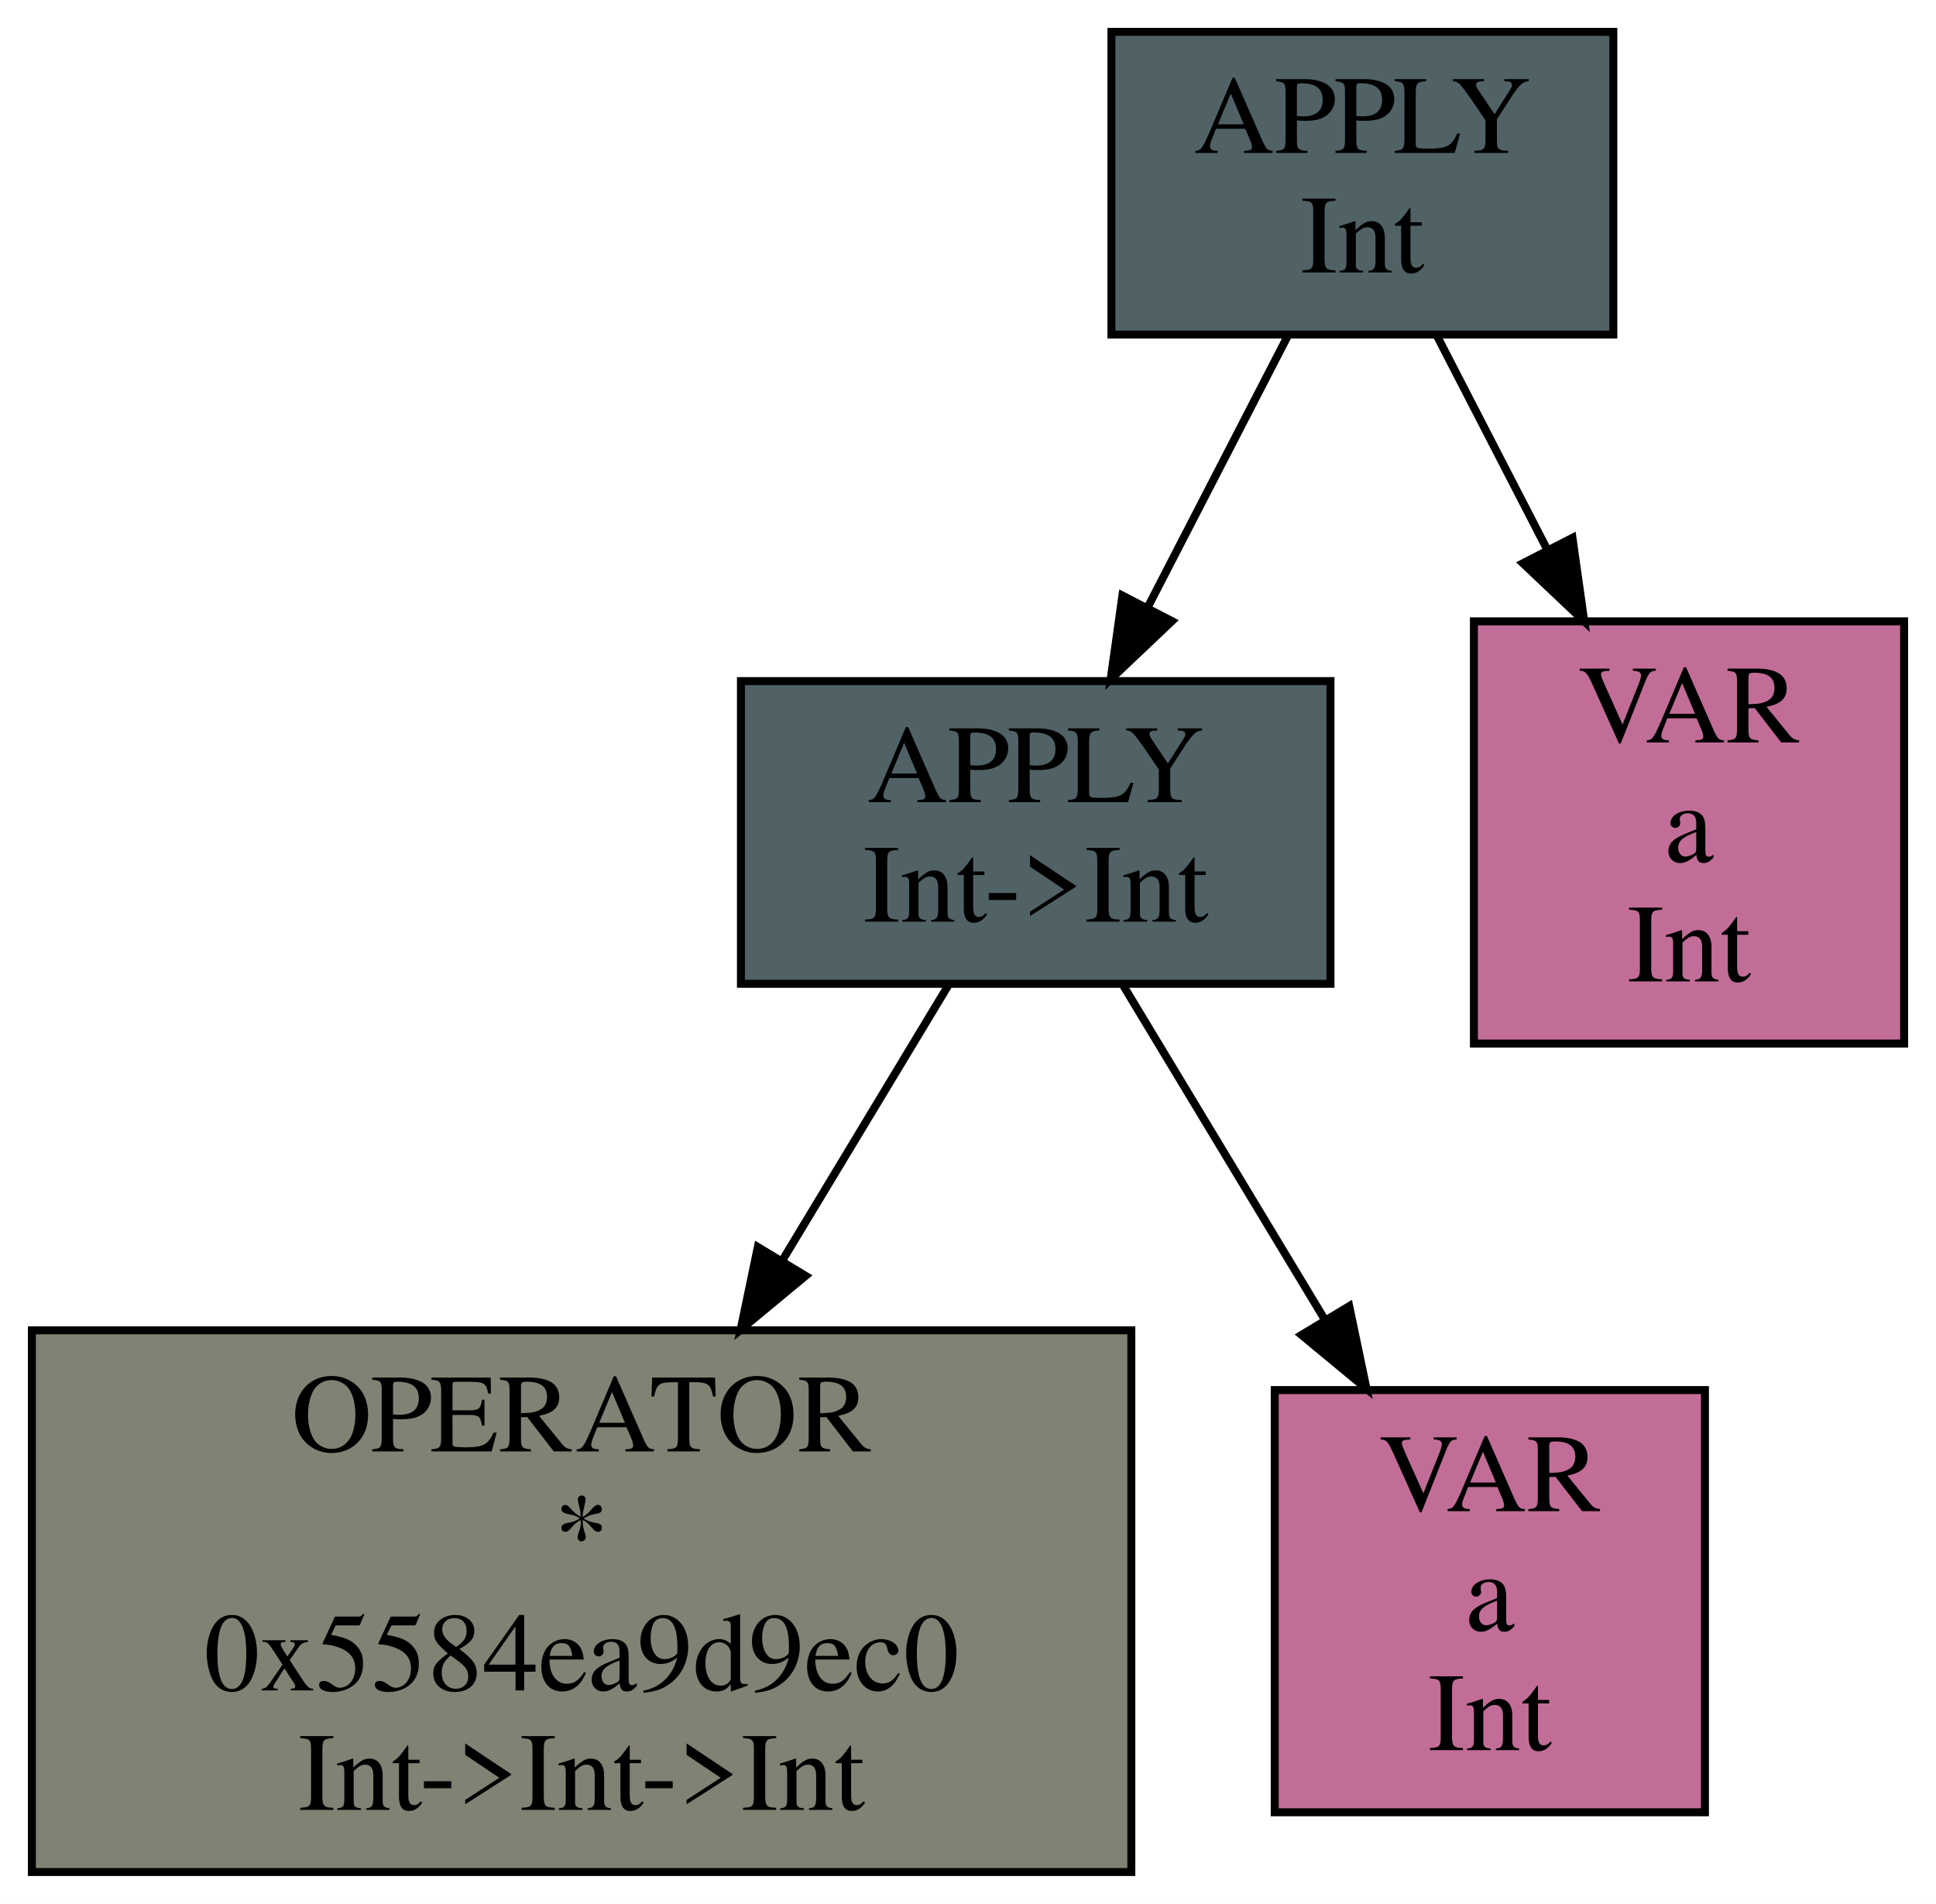
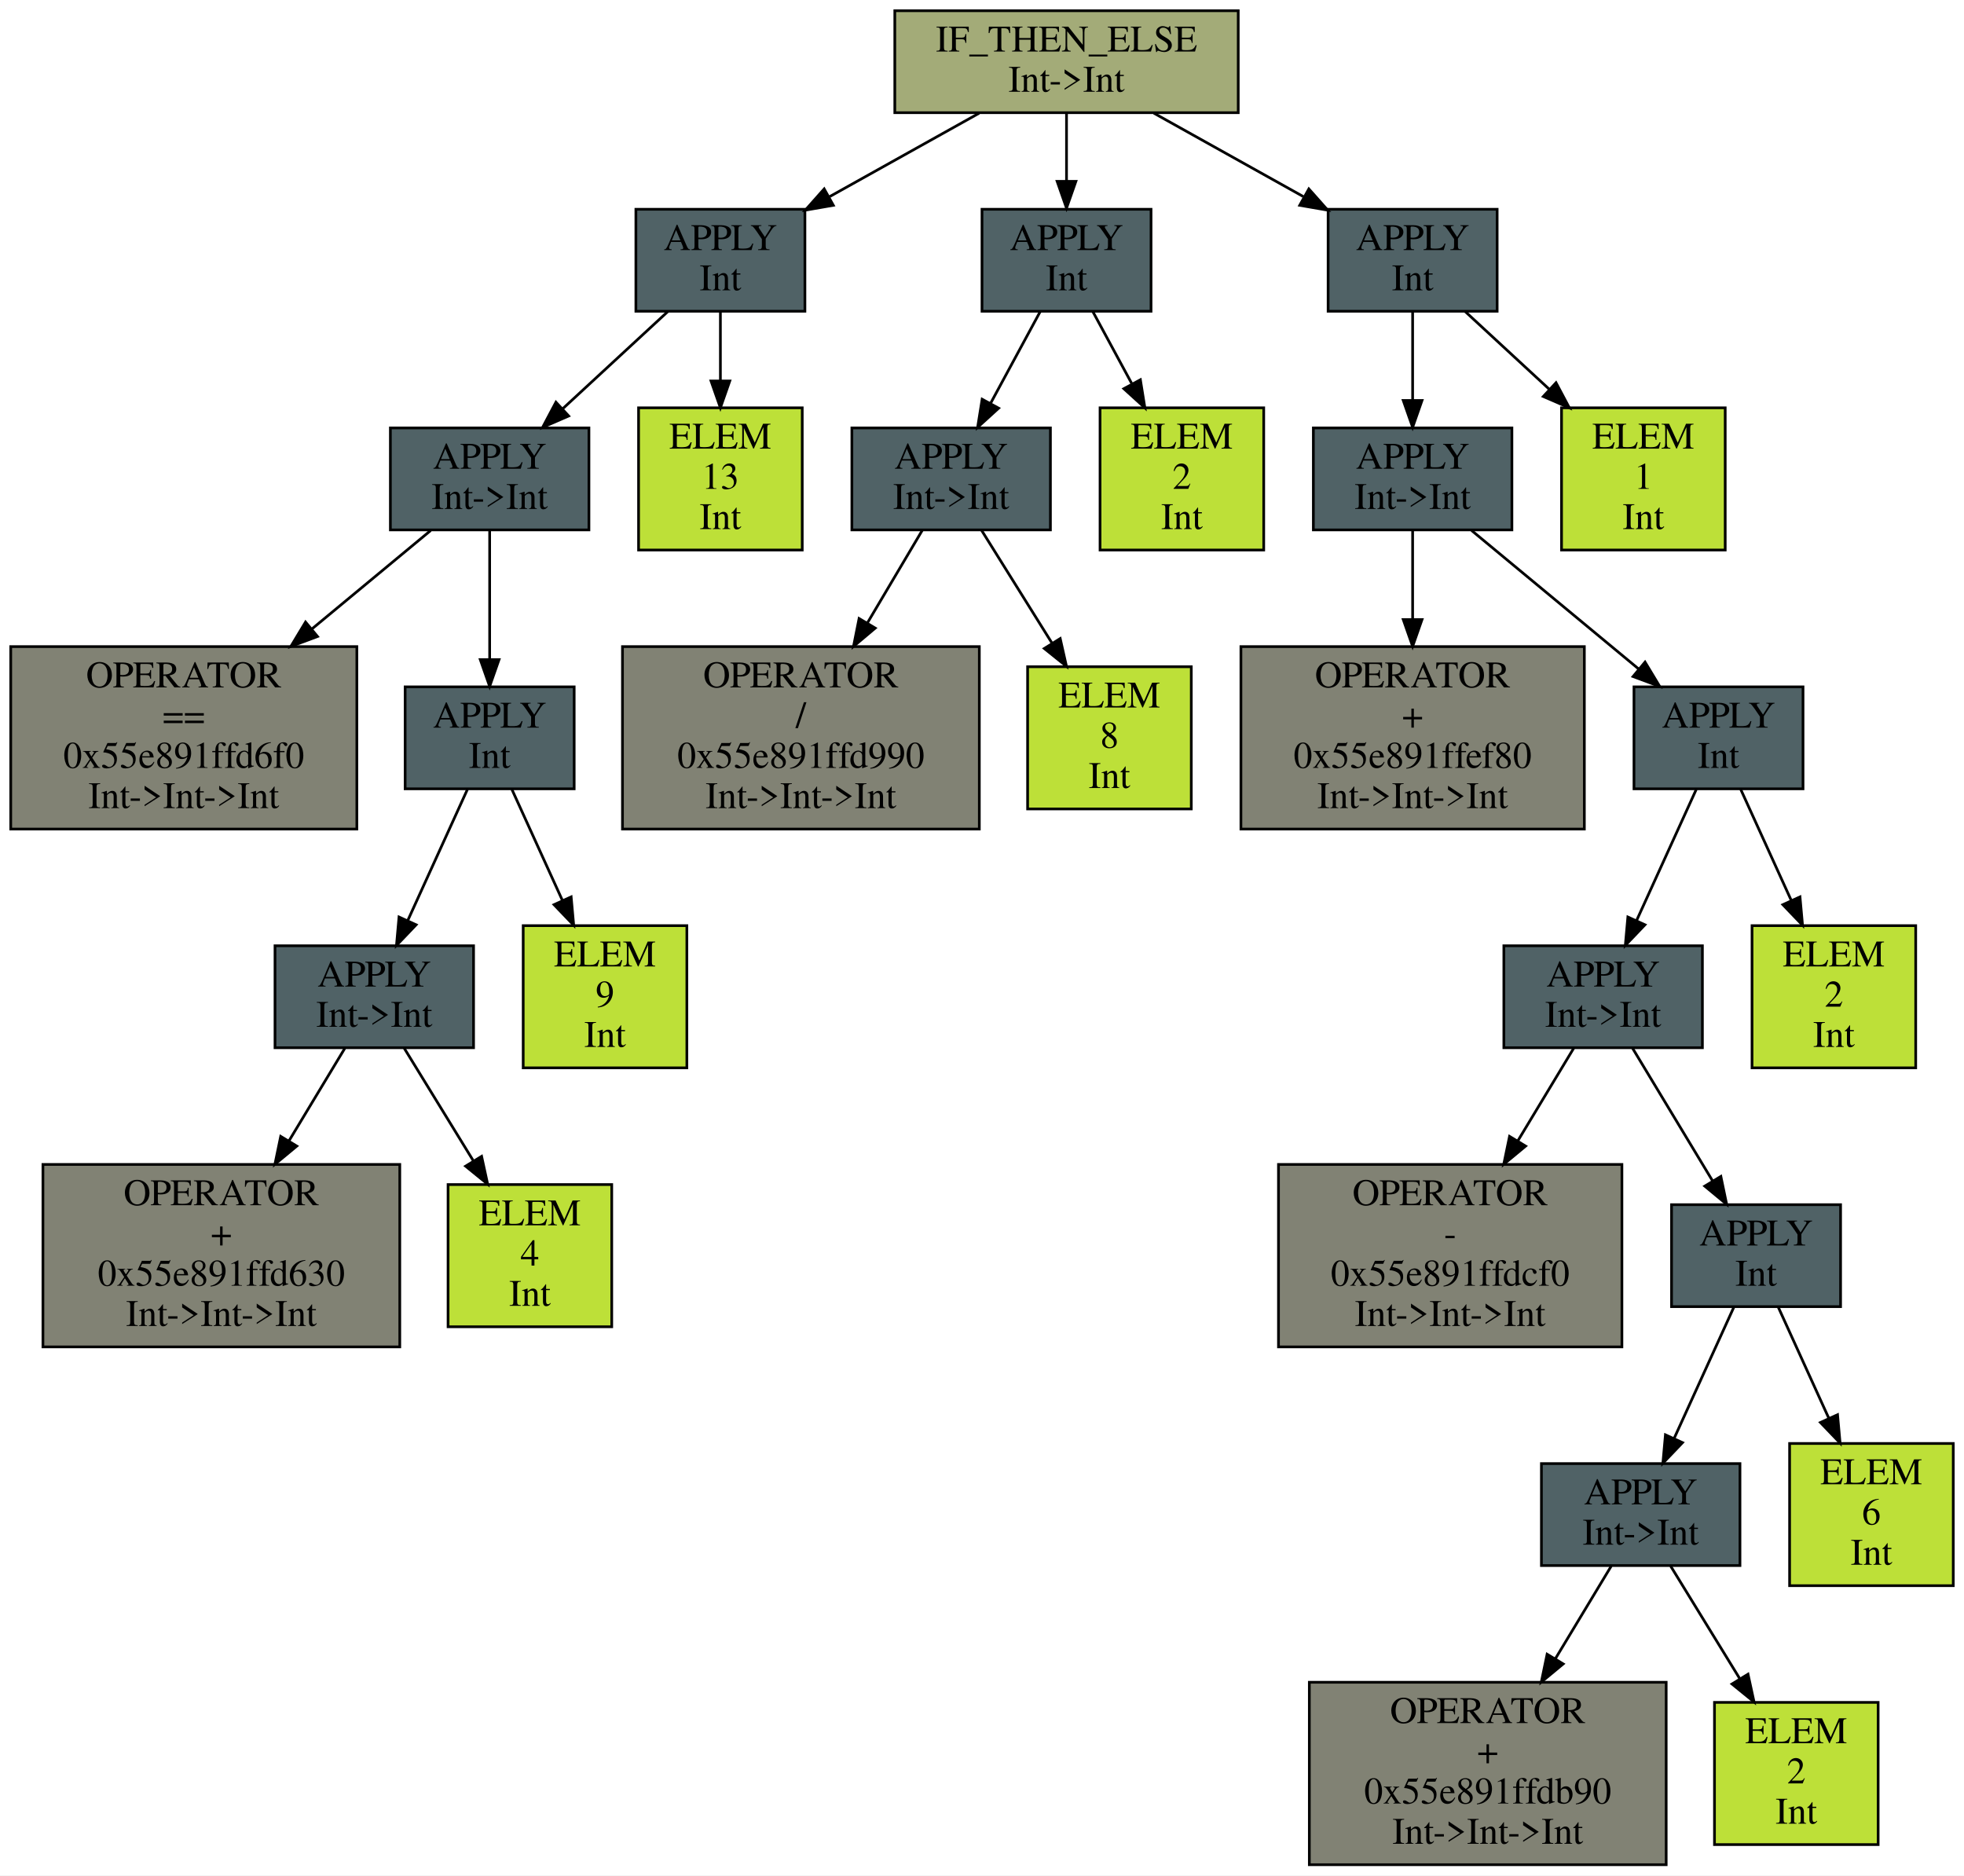
- <svg xmlns="http://www.w3.org/2000/svg" width="243pt" height="239pt" viewBox="0.00 0.00 243.00 239.00">
-   <g id="graph0" class="graph" transform="scale(1 1) rotate(0) translate(4 235)">
-     <polygon fill="white" stroke="transparent" points="-4,4 -4,-235 239,-235 239,4 -4,4" />
+ <svg xmlns="http://www.w3.org/2000/svg" width="732pt" height="699pt" viewBox="0.00 0.00 732.00 699.00">
+   <g id="graph0" class="graph" transform="scale(1 1) rotate(0) translate(4 695)">
+     <polygon fill="white" stroke="transparent" points="-4,4 -4,-695 728,-695 728,4 -4,4" />
    <g id="node1" class="node">
-       <polygon fill="#506266" stroke="black" points="198.5,-231 135.5,-231 135.5,-193 198.5,-193 198.5,-231" />
-       <text text-anchor="middle" x="167" y="-215.8" font-family="Times,serif" font-size="14.00">APPLY</text>
-       <text text-anchor="middle" x="167" y="-200.8" font-family="Times,serif" font-size="14.00">Int</text>
+       <polygon fill="#a3ab78" stroke="black" points="457.5,-691 329.5,-691 329.5,-653 457.5,-653 457.5,-691" />
+       <text text-anchor="middle" x="393.5" y="-675.8" font-family="Times,serif" font-size="14.00">IF_THEN_ELSE</text>
+       <text text-anchor="middle" x="393.5" y="-660.8" font-family="Times,serif" font-size="14.00">Int-&gt;Int</text>
    </g>
    <g id="node2" class="node">
-       <polygon fill="#506266" stroke="black" points="163,-149.5 89,-149.5 89,-111.5 163,-111.5 163,-149.5" />
-       <text text-anchor="middle" x="126" y="-134.3" font-family="Times,serif" font-size="14.00">APPLY</text>
-       <text text-anchor="middle" x="126" y="-119.3" font-family="Times,serif" font-size="14.00">Int-&gt;Int</text>
+       <polygon fill="#506266" stroke="black" points="296,-617 233,-617 233,-579 296,-579 296,-617" />
+       <text text-anchor="middle" x="264.5" y="-601.8" font-family="Times,serif" font-size="14.00">APPLY</text>
+       <text text-anchor="middle" x="264.5" y="-586.8" font-family="Times,serif" font-size="14.00">Int</text>
+     </g>
+     <g id="edge9" class="edge">
+       <path fill="none" stroke="black" d="M360.95,-652.83C344.04,-643.39 323.22,-631.77 305.25,-621.74" />
+       <polygon fill="black" stroke="black" points="306.59,-618.48 296.15,-616.67 303.18,-624.59 306.59,-618.48" />
+     </g>
+     <g id="node11" class="node">
+       <polygon fill="#506266" stroke="black" points="425,-617 362,-617 362,-579 425,-579 425,-617" />
+       <text text-anchor="middle" x="393.5" y="-601.8" font-family="Times,serif" font-size="14.00">APPLY</text>
+       <text text-anchor="middle" x="393.5" y="-586.8" font-family="Times,serif" font-size="14.00">Int</text>
+     </g>
+     <g id="edge10" class="edge">
+       <path fill="none" stroke="black" d="M393.5,-652.83C393.5,-645.13 393.5,-635.97 393.5,-627.42" />
+       <polygon fill="black" stroke="black" points="397,-627.41 393.5,-617.41 390,-627.41 397,-627.41" />
+     </g>
+     <g id="node12" class="node">
+       <polygon fill="#506266" stroke="black" points="554,-617 491,-617 491,-579 554,-579 554,-617" />
+       <text text-anchor="middle" x="522.5" y="-601.8" font-family="Times,serif" font-size="14.00">APPLY</text>
+       <text text-anchor="middle" x="522.5" y="-586.8" font-family="Times,serif" font-size="14.00">Int</text>
+     </g>
+     <g id="edge11" class="edge">
+       <path fill="none" stroke="black" d="M426.05,-652.83C442.96,-643.39 463.78,-631.77 481.75,-621.74" />
+       <polygon fill="black" stroke="black" points="483.82,-624.59 490.85,-616.67 480.41,-618.48 483.82,-624.59" />
+     </g>
+     <g id="node3" class="node">
+       <polygon fill="#506266" stroke="black" points="215.5,-535.5 141.5,-535.5 141.5,-497.5 215.5,-497.5 215.5,-535.5" />
+       <text text-anchor="middle" x="178.5" y="-520.3" font-family="Times,serif" font-size="14.00">APPLY</text>
+       <text text-anchor="middle" x="178.5" y="-505.3" font-family="Times,serif" font-size="14.00">Int-&gt;Int</text>
+     </g>
+     <g id="edge7" class="edge">
+       <path fill="none" stroke="black" d="M244.99,-578.96C233.41,-568.26 218.56,-554.54 205.84,-542.77" />
+       <polygon fill="black" stroke="black" points="207.95,-539.96 198.24,-535.74 203.2,-545.1 207.95,-539.96" />
+     </g>
+     <g id="node10" class="node">
+       <polygon fill="#bde038" stroke="black" points="295,-543 234,-543 234,-490 295,-490 295,-543" />
+       <text text-anchor="middle" x="264.5" y="-527.8" font-family="Times,serif" font-size="14.00">ELEM</text>
+       <text text-anchor="middle" x="264.5" y="-512.8" font-family="Times,serif" font-size="14.00">13</text>
+       <text text-anchor="middle" x="264.5" y="-497.8" font-family="Times,serif" font-size="14.00">Int</text>
+     </g>
+     <g id="edge8" class="edge">
+       <path fill="none" stroke="black" d="M264.5,-578.96C264.5,-571.32 264.5,-562.14 264.5,-553.23" />
+       <polygon fill="black" stroke="black" points="268,-553 264.5,-543 261,-553 268,-553" />
+     </g>
+     <g id="node4" class="node">
+       <polygon fill="#818274" stroke="black" points="129,-454 0,-454 0,-386 129,-386 129,-454" />
+       <text text-anchor="middle" x="64.5" y="-438.8" font-family="Times,serif" font-size="14.00">OPERATOR</text>
+       <text text-anchor="middle" x="64.5" y="-423.8" font-family="Times,serif" font-size="14.00">==</text>
+       <text text-anchor="middle" x="64.5" y="-408.8" font-family="Times,serif" font-size="14.00">0x55e891ffd6f0</text>
+       <text text-anchor="middle" x="64.5" y="-393.8" font-family="Times,serif" font-size="14.00">Int-&gt;Int-&gt;Int</text>
+     </g>
+     <g id="edge1" class="edge">
+       <path fill="none" stroke="black" d="M156.52,-497.28C143.96,-486.87 127.69,-473.38 112.33,-460.65" />
+       <polygon fill="black" stroke="black" points="114.34,-457.77 104.41,-454.08 109.88,-463.16 114.34,-457.77" />
+     </g>
+     <g id="node5" class="node">
+       <polygon fill="#506266" stroke="black" points="210,-439 147,-439 147,-401 210,-401 210,-439" />
+       <text text-anchor="middle" x="178.5" y="-423.8" font-family="Times,serif" font-size="14.00">APPLY</text>
+       <text text-anchor="middle" x="178.5" y="-408.8" font-family="Times,serif" font-size="14.00">Int</text>
+     </g>
+     <g id="edge6" class="edge">
+       <path fill="none" stroke="black" d="M178.5,-497.28C178.5,-483.68 178.5,-464.85 178.5,-449.3" />
+       <polygon fill="black" stroke="black" points="182,-449.16 178.5,-439.16 175,-449.16 182,-449.16" />
+     </g>
+     <g id="node6" class="node">
+       <polygon fill="#506266" stroke="black" points="172.5,-342.5 98.5,-342.5 98.5,-304.5 172.5,-304.5 172.5,-342.5" />
+       <text text-anchor="middle" x="135.5" y="-327.3" font-family="Times,serif" font-size="14.00">APPLY</text>
+       <text text-anchor="middle" x="135.5" y="-312.3" font-family="Times,serif" font-size="14.00">Int-&gt;Int</text>
+     </g>
+     <g id="edge4" class="edge">
+       <path fill="none" stroke="black" d="M170.21,-400.78C163.9,-386.92 155.12,-367.62 147.97,-351.91" />
+       <polygon fill="black" stroke="black" points="151.09,-350.32 143.77,-342.66 144.72,-353.22 151.09,-350.32" />
+     </g>
+     <g id="node9" class="node">
+       <polygon fill="#bde038" stroke="black" points="252,-350 191,-350 191,-297 252,-297 252,-350" />
+       <text text-anchor="middle" x="221.5" y="-334.8" font-family="Times,serif" font-size="14.00">ELEM</text>
+       <text text-anchor="middle" x="221.5" y="-319.8" font-family="Times,serif" font-size="14.00">9</text>
+       <text text-anchor="middle" x="221.5" y="-304.8" font-family="Times,serif" font-size="14.00">Int</text>
+     </g>
+     <g id="edge5" class="edge">
+       <path fill="none" stroke="black" d="M186.79,-400.78C192.1,-389.1 199.18,-373.56 205.55,-359.55" />
+       <polygon fill="black" stroke="black" points="208.87,-360.72 209.82,-350.17 202.49,-357.82 208.87,-360.72" />
+     </g>
+     <g id="node7" class="node">
+       <polygon fill="#818274" stroke="black" points="145,-261 12,-261 12,-193 145,-193 145,-261" />
+       <text text-anchor="middle" x="78.5" y="-245.8" font-family="Times,serif" font-size="14.00">OPERATOR</text>
+       <text text-anchor="middle" x="78.5" y="-230.8" font-family="Times,serif" font-size="14.00">+</text>
+       <text text-anchor="middle" x="78.5" y="-215.8" font-family="Times,serif" font-size="14.00">0x55e891ffd630</text>
+       <text text-anchor="middle" x="78.5" y="-200.8" font-family="Times,serif" font-size="14.00">Int-&gt;Int-&gt;Int</text>
+     </g>
+     <g id="edge2" class="edge">
+       <path fill="none" stroke="black" d="M124.51,-304.28C118.57,-294.44 110.98,-281.86 103.69,-269.76" />
+       <polygon fill="black" stroke="black" points="106.62,-267.84 98.46,-261.08 100.62,-271.46 106.62,-267.84" />
+     </g>
+     <g id="node8" class="node">
+       <polygon fill="#bde038" stroke="black" points="224,-253.5 163,-253.5 163,-200.5 224,-200.5 224,-253.5" />
+       <text text-anchor="middle" x="193.5" y="-238.3" font-family="Times,serif" font-size="14.00">ELEM</text>
+       <text text-anchor="middle" x="193.5" y="-223.3" font-family="Times,serif" font-size="14.00">4</text>
+       <text text-anchor="middle" x="193.5" y="-208.3" font-family="Times,serif" font-size="14.00">Int</text>
    </g>
    <g id="edge3" class="edge">
-       <path fill="none" stroke="black" d="M157.7,-192.96C152.49,-182.87 145.9,-170.08 140.07,-158.79" />
-       <polygon fill="black" stroke="black" points="143.1,-157.03 135.41,-149.74 136.88,-160.24 143.1,-157.03" />
-     </g>
-     <g id="node5" class="node">
-       <polygon fill="#c26d97" stroke="black" points="235,-157 181,-157 181,-104 235,-104 235,-157" />
-       <text text-anchor="middle" x="208" y="-141.8" font-family="Times,serif" font-size="14.00">VAR</text>
-       <text text-anchor="middle" x="208" y="-126.8" font-family="Times,serif" font-size="14.00">a</text>
-       <text text-anchor="middle" x="208" y="-111.8" font-family="Times,serif" font-size="14.00">Int</text>
-     </g>
-     <g id="edge4" class="edge">
-       <path fill="none" stroke="black" d="M176.3,-192.96C180.41,-184.99 185.39,-175.34 190.17,-166.07" />
-       <polygon fill="black" stroke="black" points="193.37,-167.49 194.85,-157 187.15,-164.29 193.37,-167.49" />
-     </g>
-     <g id="node3" class="node">
-       <polygon fill="#818274" stroke="black" points="138,-68 0,-68 0,0 138,0 138,-68" />
-       <text text-anchor="middle" x="69" y="-52.8" font-family="Times,serif" font-size="14.00">OPERATOR</text>
-       <text text-anchor="middle" x="69" y="-37.8" font-family="Times,serif" font-size="14.00">*</text>
-       <text text-anchor="middle" x="69" y="-22.8" font-family="Times,serif" font-size="14.00">0x5584ea9d9ec0</text>
-       <text text-anchor="middle" x="69" y="-7.8" font-family="Times,serif" font-size="14.00">Int-&gt;Int-&gt;Int</text>
-     </g>
-     <g id="edge1" class="edge">
-       <path fill="none" stroke="black" d="M115.01,-111.28C109.07,-101.44 101.48,-88.86 94.19,-76.76" />
-       <polygon fill="black" stroke="black" points="97.12,-74.84 88.96,-68.08 91.12,-78.46 97.12,-74.84" />
-     </g>
-     <g id="node4" class="node">
-       <polygon fill="#c26d97" stroke="black" points="210,-60.5 156,-60.5 156,-7.5 210,-7.5 210,-60.5" />
-       <text text-anchor="middle" x="183" y="-45.3" font-family="Times,serif" font-size="14.00">VAR</text>
-       <text text-anchor="middle" x="183" y="-30.3" font-family="Times,serif" font-size="14.00">a</text>
-       <text text-anchor="middle" x="183" y="-15.3" font-family="Times,serif" font-size="14.00">Int</text>
-     </g>
-     <g id="edge2" class="edge">
-       <path fill="none" stroke="black" d="M136.99,-111.28C144.17,-99.38 153.77,-83.46 162.34,-69.25" />
-       <polygon fill="black" stroke="black" points="165.35,-71.04 167.52,-60.67 159.36,-67.42 165.35,-71.04" />
+       <path fill="none" stroke="black" d="M146.68,-304.28C153.99,-292.38 163.76,-276.46 172.48,-262.25" />
+       <polygon fill="black" stroke="black" points="175.5,-264.02 177.75,-253.67 169.53,-260.36 175.5,-264.02" />
+     </g>
+     <g id="node13" class="node">
+       <polygon fill="#506266" stroke="black" points="387.5,-535.5 313.5,-535.5 313.5,-497.5 387.5,-497.5 387.5,-535.5" />
+       <text text-anchor="middle" x="350.5" y="-520.3" font-family="Times,serif" font-size="14.00">APPLY</text>
+       <text text-anchor="middle" x="350.5" y="-505.3" font-family="Times,serif" font-size="14.00">Int-&gt;Int</text>
+     </g>
+     <g id="edge14" class="edge">
+       <path fill="none" stroke="black" d="M383.74,-578.96C378.28,-568.87 371.37,-556.08 365.26,-544.79" />
+       <polygon fill="black" stroke="black" points="368.2,-542.87 360.37,-535.74 362.05,-546.2 368.2,-542.87" />
+     </g>
+     <g id="node16" class="node">
+       <polygon fill="#bde038" stroke="black" points="467,-543 406,-543 406,-490 467,-490 467,-543" />
+       <text text-anchor="middle" x="436.5" y="-527.8" font-family="Times,serif" font-size="14.00">ELEM</text>
+       <text text-anchor="middle" x="436.5" y="-512.8" font-family="Times,serif" font-size="14.00">2</text>
+       <text text-anchor="middle" x="436.5" y="-497.8" font-family="Times,serif" font-size="14.00">Int</text>
+     </g>
+     <g id="edge15" class="edge">
+       <path fill="none" stroke="black" d="M403.26,-578.96C407.57,-570.99 412.79,-561.34 417.8,-552.07" />
+       <polygon fill="black" stroke="black" points="421.03,-553.46 422.71,-543 414.87,-550.13 421.03,-553.46" />
+     </g>
+     <g id="node17" class="node">
+       <polygon fill="#506266" stroke="black" points="559.5,-535.5 485.5,-535.5 485.5,-497.5 559.5,-497.5 559.5,-535.5" />
+       <text text-anchor="middle" x="522.5" y="-520.3" font-family="Times,serif" font-size="14.00">APPLY</text>
+       <text text-anchor="middle" x="522.5" y="-505.3" font-family="Times,serif" font-size="14.00">Int-&gt;Int</text>
+     </g>
+     <g id="edge26" class="edge">
+       <path fill="none" stroke="black" d="M522.5,-578.96C522.5,-569.17 522.5,-556.85 522.5,-545.81" />
+       <polygon fill="black" stroke="black" points="526,-545.74 522.5,-535.74 519,-545.74 526,-545.74" />
+     </g>
+     <g id="node28" class="node">
+       <polygon fill="#bde038" stroke="black" points="639,-543 578,-543 578,-490 639,-490 639,-543" />
+       <text text-anchor="middle" x="608.5" y="-527.8" font-family="Times,serif" font-size="14.00">ELEM</text>
+       <text text-anchor="middle" x="608.5" y="-512.8" font-family="Times,serif" font-size="14.00">1</text>
+       <text text-anchor="middle" x="608.5" y="-497.8" font-family="Times,serif" font-size="14.00">Int</text>
+     </g>
+     <g id="edge27" class="edge">
+       <path fill="none" stroke="black" d="M542.01,-578.96C551.27,-570.41 562.61,-559.92 573.29,-550.05" />
+       <polygon fill="black" stroke="black" points="575.94,-552.36 580.91,-543 571.19,-547.22 575.94,-552.36" />
+     </g>
+     <g id="node14" class="node">
+       <polygon fill="#818274" stroke="black" points="361,-454 228,-454 228,-386 361,-386 361,-454" />
+       <text text-anchor="middle" x="294.5" y="-438.8" font-family="Times,serif" font-size="14.00">OPERATOR</text>
+       <text text-anchor="middle" x="294.5" y="-423.8" font-family="Times,serif" font-size="14.00">/</text>
+       <text text-anchor="middle" x="294.5" y="-408.8" font-family="Times,serif" font-size="14.00">0x55e891ffd990</text>
+       <text text-anchor="middle" x="294.5" y="-393.8" font-family="Times,serif" font-size="14.00">Int-&gt;Int-&gt;Int</text>
+     </g>
+     <g id="edge12" class="edge">
+       <path fill="none" stroke="black" d="M339.7,-497.28C333.87,-487.44 326.42,-474.86 319.25,-462.76" />
+       <polygon fill="black" stroke="black" points="322.21,-460.9 314.11,-454.08 316.19,-464.47 322.21,-460.9" />
+     </g>
+     <g id="node15" class="node">
+       <polygon fill="#bde038" stroke="black" points="440,-446.5 379,-446.5 379,-393.5 440,-393.5 440,-446.5" />
+       <text text-anchor="middle" x="409.5" y="-431.3" font-family="Times,serif" font-size="14.00">ELEM</text>
+       <text text-anchor="middle" x="409.5" y="-416.3" font-family="Times,serif" font-size="14.00">8</text>
+       <text text-anchor="middle" x="409.5" y="-401.3" font-family="Times,serif" font-size="14.00">Int</text>
+     </g>
+     <g id="edge13" class="edge">
+       <path fill="none" stroke="black" d="M361.88,-497.28C369.31,-485.38 379.24,-469.46 388.12,-455.25" />
+       <polygon fill="black" stroke="black" points="391.15,-457 393.48,-446.67 385.21,-453.3 391.15,-457" />
+     </g>
+     <g id="node18" class="node">
+       <polygon fill="#818274" stroke="black" points="586.5,-454 458.5,-454 458.5,-386 586.5,-386 586.5,-454" />
+       <text text-anchor="middle" x="522.5" y="-438.8" font-family="Times,serif" font-size="14.00">OPERATOR</text>
+       <text text-anchor="middle" x="522.5" y="-423.8" font-family="Times,serif" font-size="14.00">+</text>
+       <text text-anchor="middle" x="522.5" y="-408.8" font-family="Times,serif" font-size="14.00">0x55e891ffef80</text>
+       <text text-anchor="middle" x="522.5" y="-393.8" font-family="Times,serif" font-size="14.00">Int-&gt;Int-&gt;Int</text>
+     </g>
+     <g id="edge16" class="edge">
+       <path fill="none" stroke="black" d="M522.5,-497.28C522.5,-487.82 522.5,-475.83 522.5,-464.17" />
+       <polygon fill="black" stroke="black" points="526,-464.08 522.5,-454.08 519,-464.08 526,-464.08" />
+     </g>
+     <g id="node19" class="node">
+       <polygon fill="#506266" stroke="black" points="668,-439 605,-439 605,-401 668,-401 668,-439" />
+       <text text-anchor="middle" x="636.5" y="-423.8" font-family="Times,serif" font-size="14.00">APPLY</text>
+       <text text-anchor="middle" x="636.5" y="-408.8" font-family="Times,serif" font-size="14.00">Int</text>
+     </g>
+     <g id="edge25" class="edge">
+       <path fill="none" stroke="black" d="M544.48,-497.28C562.22,-482.57 587.36,-461.74 606.87,-445.56" />
+       <polygon fill="black" stroke="black" points="609.12,-448.24 614.59,-439.16 604.65,-442.85 609.12,-448.24" />
+     </g>
+     <g id="node20" class="node">
+       <polygon fill="#506266" stroke="black" points="630.5,-342.5 556.5,-342.5 556.5,-304.5 630.5,-304.5 630.5,-342.5" />
+       <text text-anchor="middle" x="593.5" y="-327.3" font-family="Times,serif" font-size="14.00">APPLY</text>
+       <text text-anchor="middle" x="593.5" y="-312.3" font-family="Times,serif" font-size="14.00">Int-&gt;Int</text>
+     </g>
+     <g id="edge23" class="edge">
+       <path fill="none" stroke="black" d="M628.21,-400.78C621.9,-386.92 613.12,-367.62 605.97,-351.91" />
+       <polygon fill="black" stroke="black" points="609.09,-350.32 601.77,-342.66 602.72,-353.22 609.09,-350.32" />
+     </g>
+     <g id="node27" class="node">
+       <polygon fill="#bde038" stroke="black" points="710,-350 649,-350 649,-297 710,-297 710,-350" />
+       <text text-anchor="middle" x="679.5" y="-334.8" font-family="Times,serif" font-size="14.00">ELEM</text>
+       <text text-anchor="middle" x="679.5" y="-319.8" font-family="Times,serif" font-size="14.00">2</text>
+       <text text-anchor="middle" x="679.5" y="-304.8" font-family="Times,serif" font-size="14.00">Int</text>
+     </g>
+     <g id="edge24" class="edge">
+       <path fill="none" stroke="black" d="M644.79,-400.78C650.1,-389.1 657.18,-373.56 663.55,-359.55" />
+       <polygon fill="black" stroke="black" points="666.87,-360.72 667.82,-350.17 660.49,-357.82 666.87,-360.72" />
+     </g>
+     <g id="node21" class="node">
+       <polygon fill="#818274" stroke="black" points="600.5,-261 472.5,-261 472.5,-193 600.5,-193 600.5,-261" />
+       <text text-anchor="middle" x="536.5" y="-245.8" font-family="Times,serif" font-size="14.00">OPERATOR</text>
+       <text text-anchor="middle" x="536.5" y="-230.8" font-family="Times,serif" font-size="14.00">-</text>
+       <text text-anchor="middle" x="536.5" y="-215.8" font-family="Times,serif" font-size="14.00">0x55e891ffdcf0</text>
+       <text text-anchor="middle" x="536.5" y="-200.8" font-family="Times,serif" font-size="14.00">Int-&gt;Int-&gt;Int</text>
+     </g>
+     <g id="edge17" class="edge">
+       <path fill="none" stroke="black" d="M582.51,-304.28C576.57,-294.44 568.98,-281.86 561.69,-269.76" />
+       <polygon fill="black" stroke="black" points="564.62,-267.84 556.46,-261.08 558.62,-271.46 564.62,-267.84" />
+     </g>
+     <g id="node22" class="node">
+       <polygon fill="#506266" stroke="black" points="682,-246 619,-246 619,-208 682,-208 682,-246" />
+       <text text-anchor="middle" x="650.5" y="-230.8" font-family="Times,serif" font-size="14.00">APPLY</text>
+       <text text-anchor="middle" x="650.5" y="-215.8" font-family="Times,serif" font-size="14.00">Int</text>
+     </g>
+     <g id="edge22" class="edge">
+       <path fill="none" stroke="black" d="M604.49,-304.28C612.93,-290.29 624.71,-270.76 634.24,-254.96" />
+       <polygon fill="black" stroke="black" points="637.38,-256.54 639.54,-246.16 631.38,-252.92 637.38,-256.54" />
+     </g>
+     <g id="node23" class="node">
+       <polygon fill="#506266" stroke="black" points="644.5,-149.5 570.5,-149.5 570.5,-111.5 644.5,-111.5 644.5,-149.5" />
+       <text text-anchor="middle" x="607.5" y="-134.3" font-family="Times,serif" font-size="14.00">APPLY</text>
+       <text text-anchor="middle" x="607.5" y="-119.3" font-family="Times,serif" font-size="14.00">Int-&gt;Int</text>
+     </g>
+     <g id="edge20" class="edge">
+       <path fill="none" stroke="black" d="M642.21,-207.78C635.9,-193.92 627.12,-174.62 619.97,-158.91" />
+       <polygon fill="black" stroke="black" points="623.09,-157.32 615.77,-149.66 616.72,-160.22 623.09,-157.32" />
+     </g>
+     <g id="node26" class="node">
+       <polygon fill="#bde038" stroke="black" points="724,-157 663,-157 663,-104 724,-104 724,-157" />
+       <text text-anchor="middle" x="693.5" y="-141.8" font-family="Times,serif" font-size="14.00">ELEM</text>
+       <text text-anchor="middle" x="693.5" y="-126.8" font-family="Times,serif" font-size="14.00">6</text>
+       <text text-anchor="middle" x="693.5" y="-111.8" font-family="Times,serif" font-size="14.00">Int</text>
+     </g>
+     <g id="edge21" class="edge">
+       <path fill="none" stroke="black" d="M658.79,-207.78C664.1,-196.1 671.18,-180.56 677.55,-166.55" />
+       <polygon fill="black" stroke="black" points="680.87,-167.72 681.82,-157.17 674.49,-164.82 680.87,-167.72" />
+     </g>
+     <g id="node24" class="node">
+       <polygon fill="#818274" stroke="black" points="617,-68 484,-68 484,0 617,0 617,-68" />
+       <text text-anchor="middle" x="550.5" y="-52.8" font-family="Times,serif" font-size="14.00">OPERATOR</text>
+       <text text-anchor="middle" x="550.5" y="-37.8" font-family="Times,serif" font-size="14.00">+</text>
+       <text text-anchor="middle" x="550.5" y="-22.8" font-family="Times,serif" font-size="14.00">0x55e891ffdb90</text>
+       <text text-anchor="middle" x="550.5" y="-7.8" font-family="Times,serif" font-size="14.00">Int-&gt;Int-&gt;Int</text>
+     </g>
+     <g id="edge18" class="edge">
+       <path fill="none" stroke="black" d="M596.51,-111.28C590.57,-101.44 582.98,-88.86 575.69,-76.76" />
+       <polygon fill="black" stroke="black" points="578.62,-74.84 570.46,-68.08 572.62,-78.46 578.62,-74.84" />
+     </g>
+     <g id="node25" class="node">
+       <polygon fill="#bde038" stroke="black" points="696,-60.5 635,-60.5 635,-7.5 696,-7.5 696,-60.5" />
+       <text text-anchor="middle" x="665.5" y="-45.3" font-family="Times,serif" font-size="14.00">ELEM</text>
+       <text text-anchor="middle" x="665.5" y="-30.3" font-family="Times,serif" font-size="14.00">2</text>
+       <text text-anchor="middle" x="665.5" y="-15.3" font-family="Times,serif" font-size="14.00">Int</text>
+     </g>
+     <g id="edge19" class="edge">
+       <path fill="none" stroke="black" d="M618.68,-111.28C625.99,-99.38 635.76,-83.46 644.48,-69.25" />
+       <polygon fill="black" stroke="black" points="647.5,-71.02 649.75,-60.67 641.53,-67.36 647.5,-71.02" />
    </g>
  </g>
</svg>
